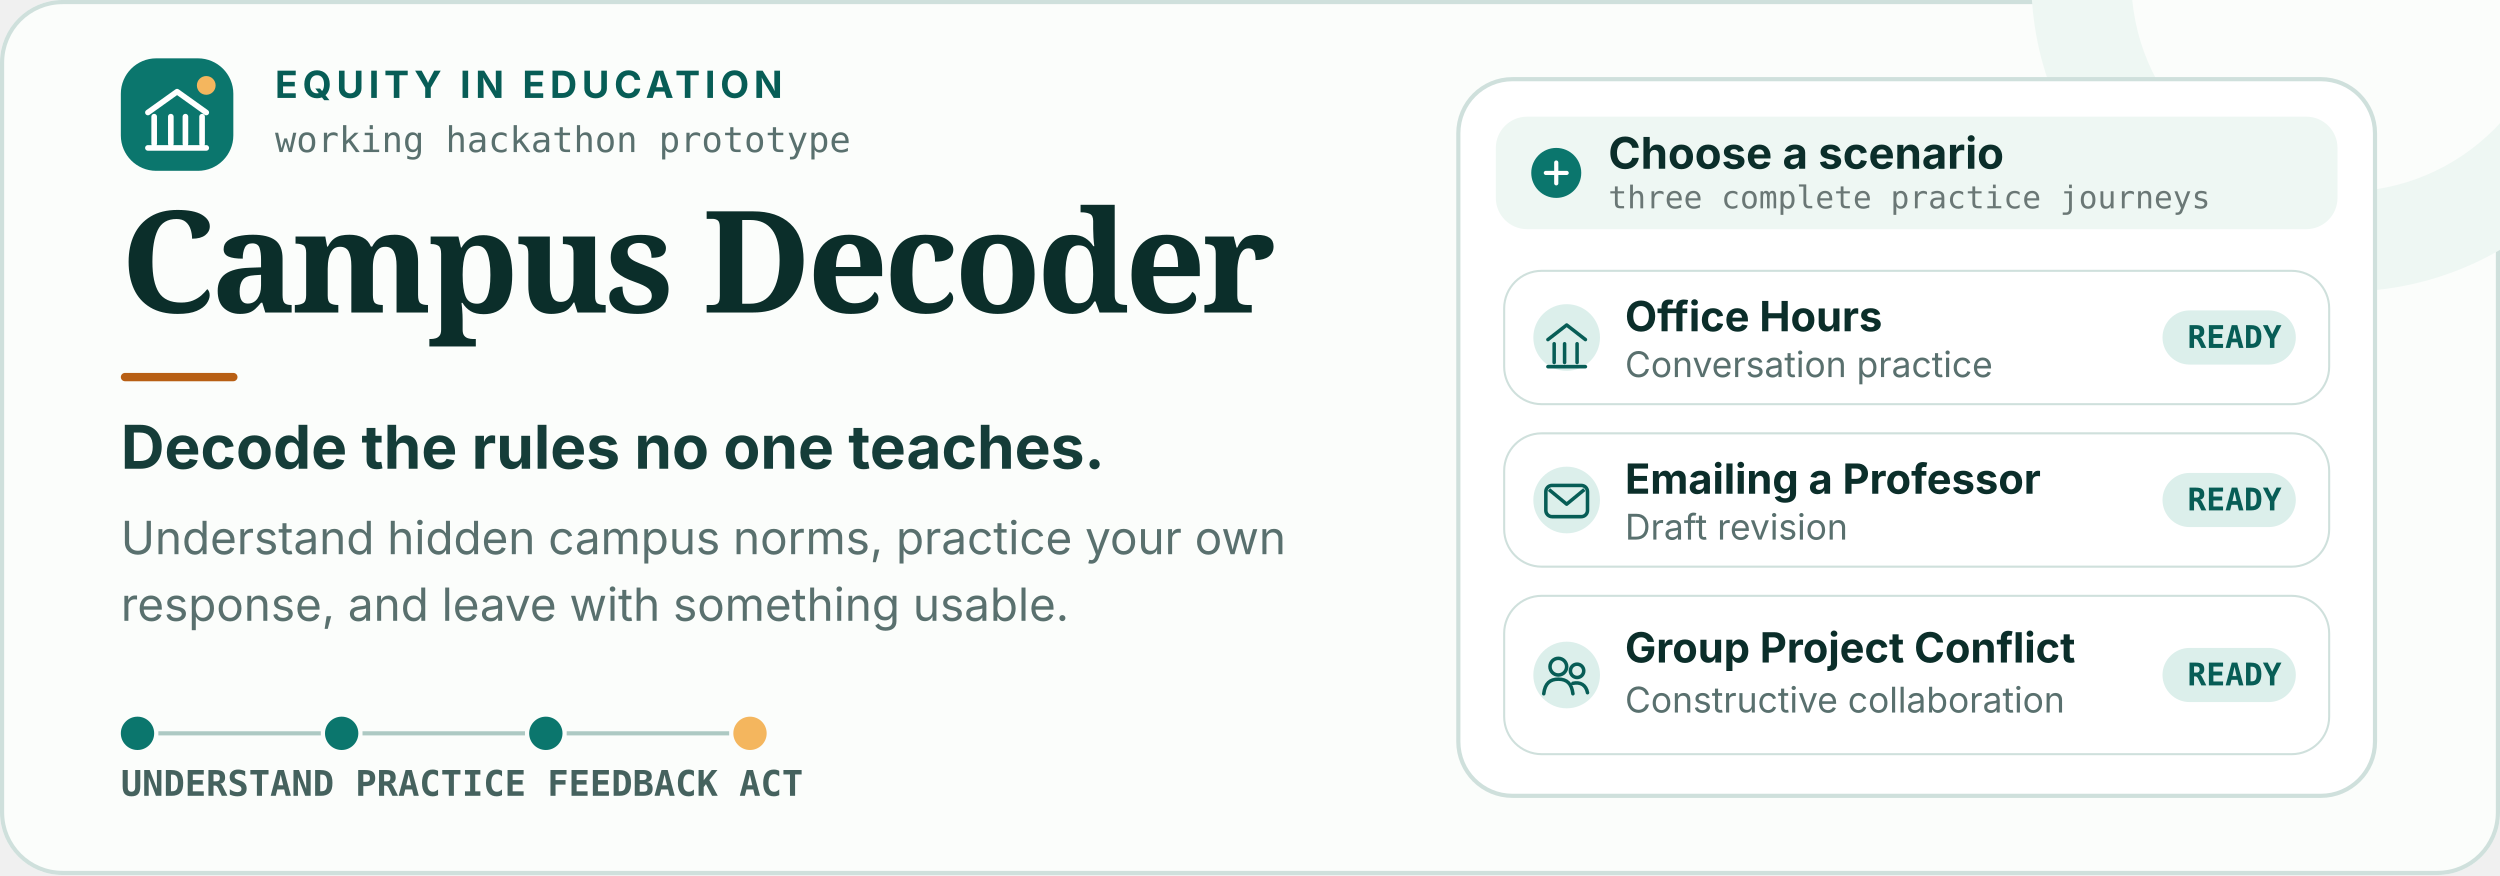
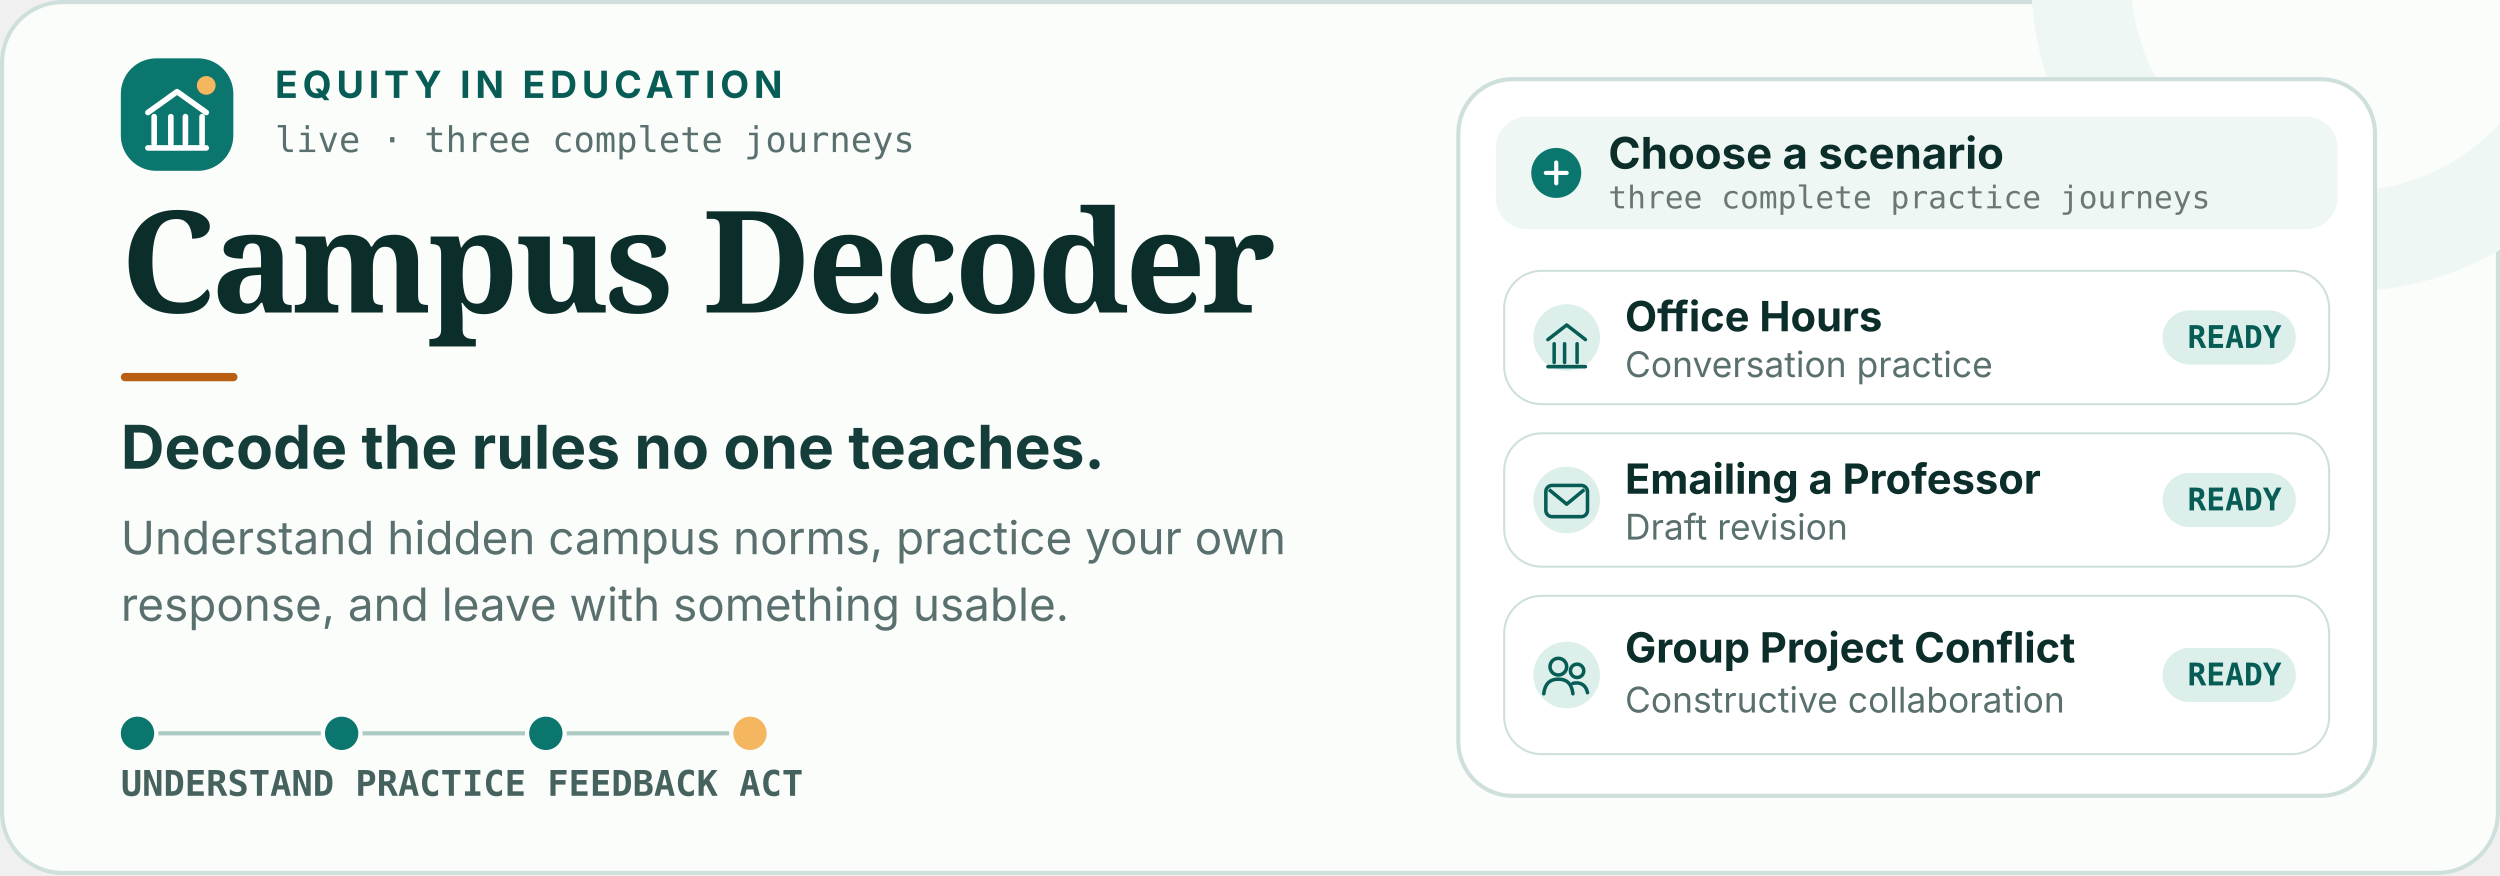
<svg xmlns="http://www.w3.org/2000/svg" width="1200" height="420" viewBox="0 0 1200 420" role="img" aria-labelledby="title desc">
  <rect width="1200" height="420" rx="30" fill="#FBFDFB" />
  <rect x="1" y="1" width="1198" height="418" rx="29" fill="none" stroke="#CFE0DC" stroke-width="2" />
  <circle cx="1125" cy="-10" r="150" fill="#EEF7F3" />
  <circle cx="1125" cy="-10" r="102" fill="#FBFDFB" />
  <g id="identity" transform="translate(58 28)">
    <rect width="54" height="54" rx="17" fill="#0B766D" />
    <path d="M13 26 27 16l14 10M16 28v13m8-13v13m7-13v13m8-13v13M13 43h28" fill="none" stroke="#FFFFFF" stroke-linecap="round" stroke-linejoin="round" stroke-width="2.7" />
    <circle cx="41" cy="13" r="4.5" fill="#F4B65E" />
    <text x="74" y="19" fill="#075D56" font-family="-apple-system, BlinkMacSystemFont, 'Segoe UI', 'PingFang SC', sans-serif" font-size="18" font-weight="750" letter-spacing="2.3">EQUITY IN EDUCATION</text>
-     <text x="74" y="45" fill="#59706E" font-family="ui-monospace, SFMono-Regular, Menlo, monospace" font-size="17">working hackathon prototype</text>
+     <text x="74" y="45" fill="#59706E" font-family="ui-monospace, SFMono-Regular, Menlo, monospace" font-size="17">live · three complete journeys</text>
  </g>
  <g id="title-block" transform="translate(58 150)">
    <text x="0" y="0" fill="#0B2E2A" font-family="Georgia, 'Songti SC', serif" font-size="68" font-weight="700" letter-spacing="-2">Campus Decoder</text>
    <rect x="0" y="29" width="56" height="4" rx="2" fill="#B85F14" />
    <text x="0" y="75" fill="#153D39" font-family="-apple-system, BlinkMacSystemFont, 'Segoe UI', 'PingFang SC', sans-serif" font-size="29" font-weight="650">Decode the rules no one teaches.</text>
    <text x="0" y="116" fill="#59706E" font-family="-apple-system, BlinkMacSystemFont, 'Segoe UI', 'PingFang SC', sans-serif" font-size="22">Understand hidden campus norms, practice your own</text>
    <text x="0" y="148" fill="#59706E" font-family="-apple-system, BlinkMacSystemFont, 'Segoe UI', 'PingFang SC', sans-serif" font-size="22">response, and leave with something usable.</text>
  </g>
  <g id="journey" transform="translate(58 344)">
    <circle cx="8" cy="8" r="8" fill="#0B766D" />
    <path d="M18 8h78" stroke="#ADC9C3" stroke-width="2" />
    <circle cx="106" cy="8" r="8" fill="#0B766D" />
    <path d="M116 8h78" stroke="#ADC9C3" stroke-width="2" />
    <circle cx="204" cy="8" r="8" fill="#0B766D" />
    <path d="M214 8h78" stroke="#ADC9C3" stroke-width="2" />
    <circle cx="302" cy="8" r="8" fill="#F4B65E" />
    <text x="0" y="38" fill="#45625E" font-family="ui-monospace, SFMono-Regular, Menlo, monospace" font-size="17" font-weight="650">UNDERSTAND   PRACTICE   FEEDBACK   ACT</text>
  </g>
  <g id="product-proof" transform="translate(700 38)">
    <rect width="440" height="344" rx="26" fill="#FFFFFF" stroke="#CFE0DC" stroke-width="2" />
    <rect x="18" y="18" width="404" height="54" rx="15" fill="#EEF7F3" />
    <circle cx="47" cy="45" r="12" fill="#0B766D" />
    <path d="M42 45h10M47 40v10" stroke="#FFFFFF" stroke-linecap="round" stroke-width="2" />
    <text x="72" y="43" fill="#0B2E2A" font-family="-apple-system, BlinkMacSystemFont, 'Segoe UI', sans-serif" font-size="21" font-weight="700">Choose a scenario</text>
    <text x="72" y="62" fill="#6A7775" font-family="ui-monospace, SFMono-Regular, Menlo, monospace" font-size="15">three complete practice journeys</text>
    <rect x="22" y="92" width="396" height="64" rx="18" fill="#FFFFFF" stroke="#CFE0DC" />
    <circle cx="52" cy="124" r="16" fill="#DCEFEB" />
    <path d="m43 125 9-7 9 7M46 127v9m5-9v9m6-9v9M43 138h18" fill="none" stroke="#075D56" stroke-linecap="round" stroke-linejoin="round" stroke-width="1.7" />
    <text x="80" y="121" fill="#0B2E2A" font-family="-apple-system, BlinkMacSystemFont, 'Segoe UI', sans-serif" font-size="20" font-weight="700">Office Hours</text>
    <text x="80" y="143" fill="#59706E" font-family="-apple-system, BlinkMacSystemFont, 'Segoe UI', sans-serif" font-size="17">Conversation practice</text>
    <rect x="338" y="111" width="64" height="26" rx="13" fill="#DCEFEB" />
    <text x="350" y="129" fill="#075D56" font-family="ui-monospace, SFMono-Regular, Menlo, monospace" font-size="15" font-weight="700">READY</text>
    <rect x="22" y="170" width="396" height="64" rx="18" fill="#FFFFFF" stroke="#CFE0DC" />
    <circle cx="52" cy="202" r="16" fill="#DCEFEB" />
    <rect x="42" y="195" width="20" height="15" rx="3" fill="none" stroke="#075D56" stroke-width="1.7" />
    <path d="m43.5 197 8.5 7 8.5-7" fill="none" stroke="#075D56" stroke-linejoin="round" stroke-width="1.7" />
    <text x="80" y="199" fill="#0B2E2A" font-family="-apple-system, BlinkMacSystemFont, 'Segoe UI', sans-serif" font-size="20" font-weight="700">Emailing a Professor</text>
    <text x="80" y="221" fill="#59706E" font-family="-apple-system, BlinkMacSystemFont, 'Segoe UI', sans-serif" font-size="17">Draft revision</text>
    <rect x="338" y="189" width="64" height="26" rx="13" fill="#DCEFEB" />
    <text x="350" y="207" fill="#075D56" font-family="ui-monospace, SFMono-Regular, Menlo, monospace" font-size="15" font-weight="700">READY</text>
    <rect x="22" y="248" width="396" height="76" rx="18" fill="#FFFFFF" stroke="#CFE0DC" />
    <circle cx="52" cy="286" r="16" fill="#DCEFEB" />
    <circle cx="48" cy="282" r="4" fill="none" stroke="#075D56" stroke-width="1.7" />
    <circle cx="57" cy="284" r="3.2" fill="none" stroke="#075D56" stroke-width="1.7" />
    <path d="M41 295c.6-5 3-7 7-7 4.2 0 6.4 2.2 7 7m0-5c3.6-.8 6.3.8 7 4.5" fill="none" stroke="#075D56" stroke-linecap="round" stroke-width="1.7" />
    <text x="80" y="280" fill="#0B2E2A" font-family="-apple-system, BlinkMacSystemFont, 'Segoe UI', sans-serif" font-size="20" font-weight="700">Group Project Conflict</text>
    <text x="80" y="304" fill="#59706E" font-family="-apple-system, BlinkMacSystemFont, 'Segoe UI', sans-serif" font-size="17">Constructive collaboration</text>
    <rect x="338" y="273" width="64" height="26" rx="13" fill="#DCEFEB" />
    <text x="350" y="291" fill="#075D56" font-family="ui-monospace, SFMono-Regular, Menlo, monospace" font-size="15" font-weight="700">READY</text>
  </g>
</svg>
